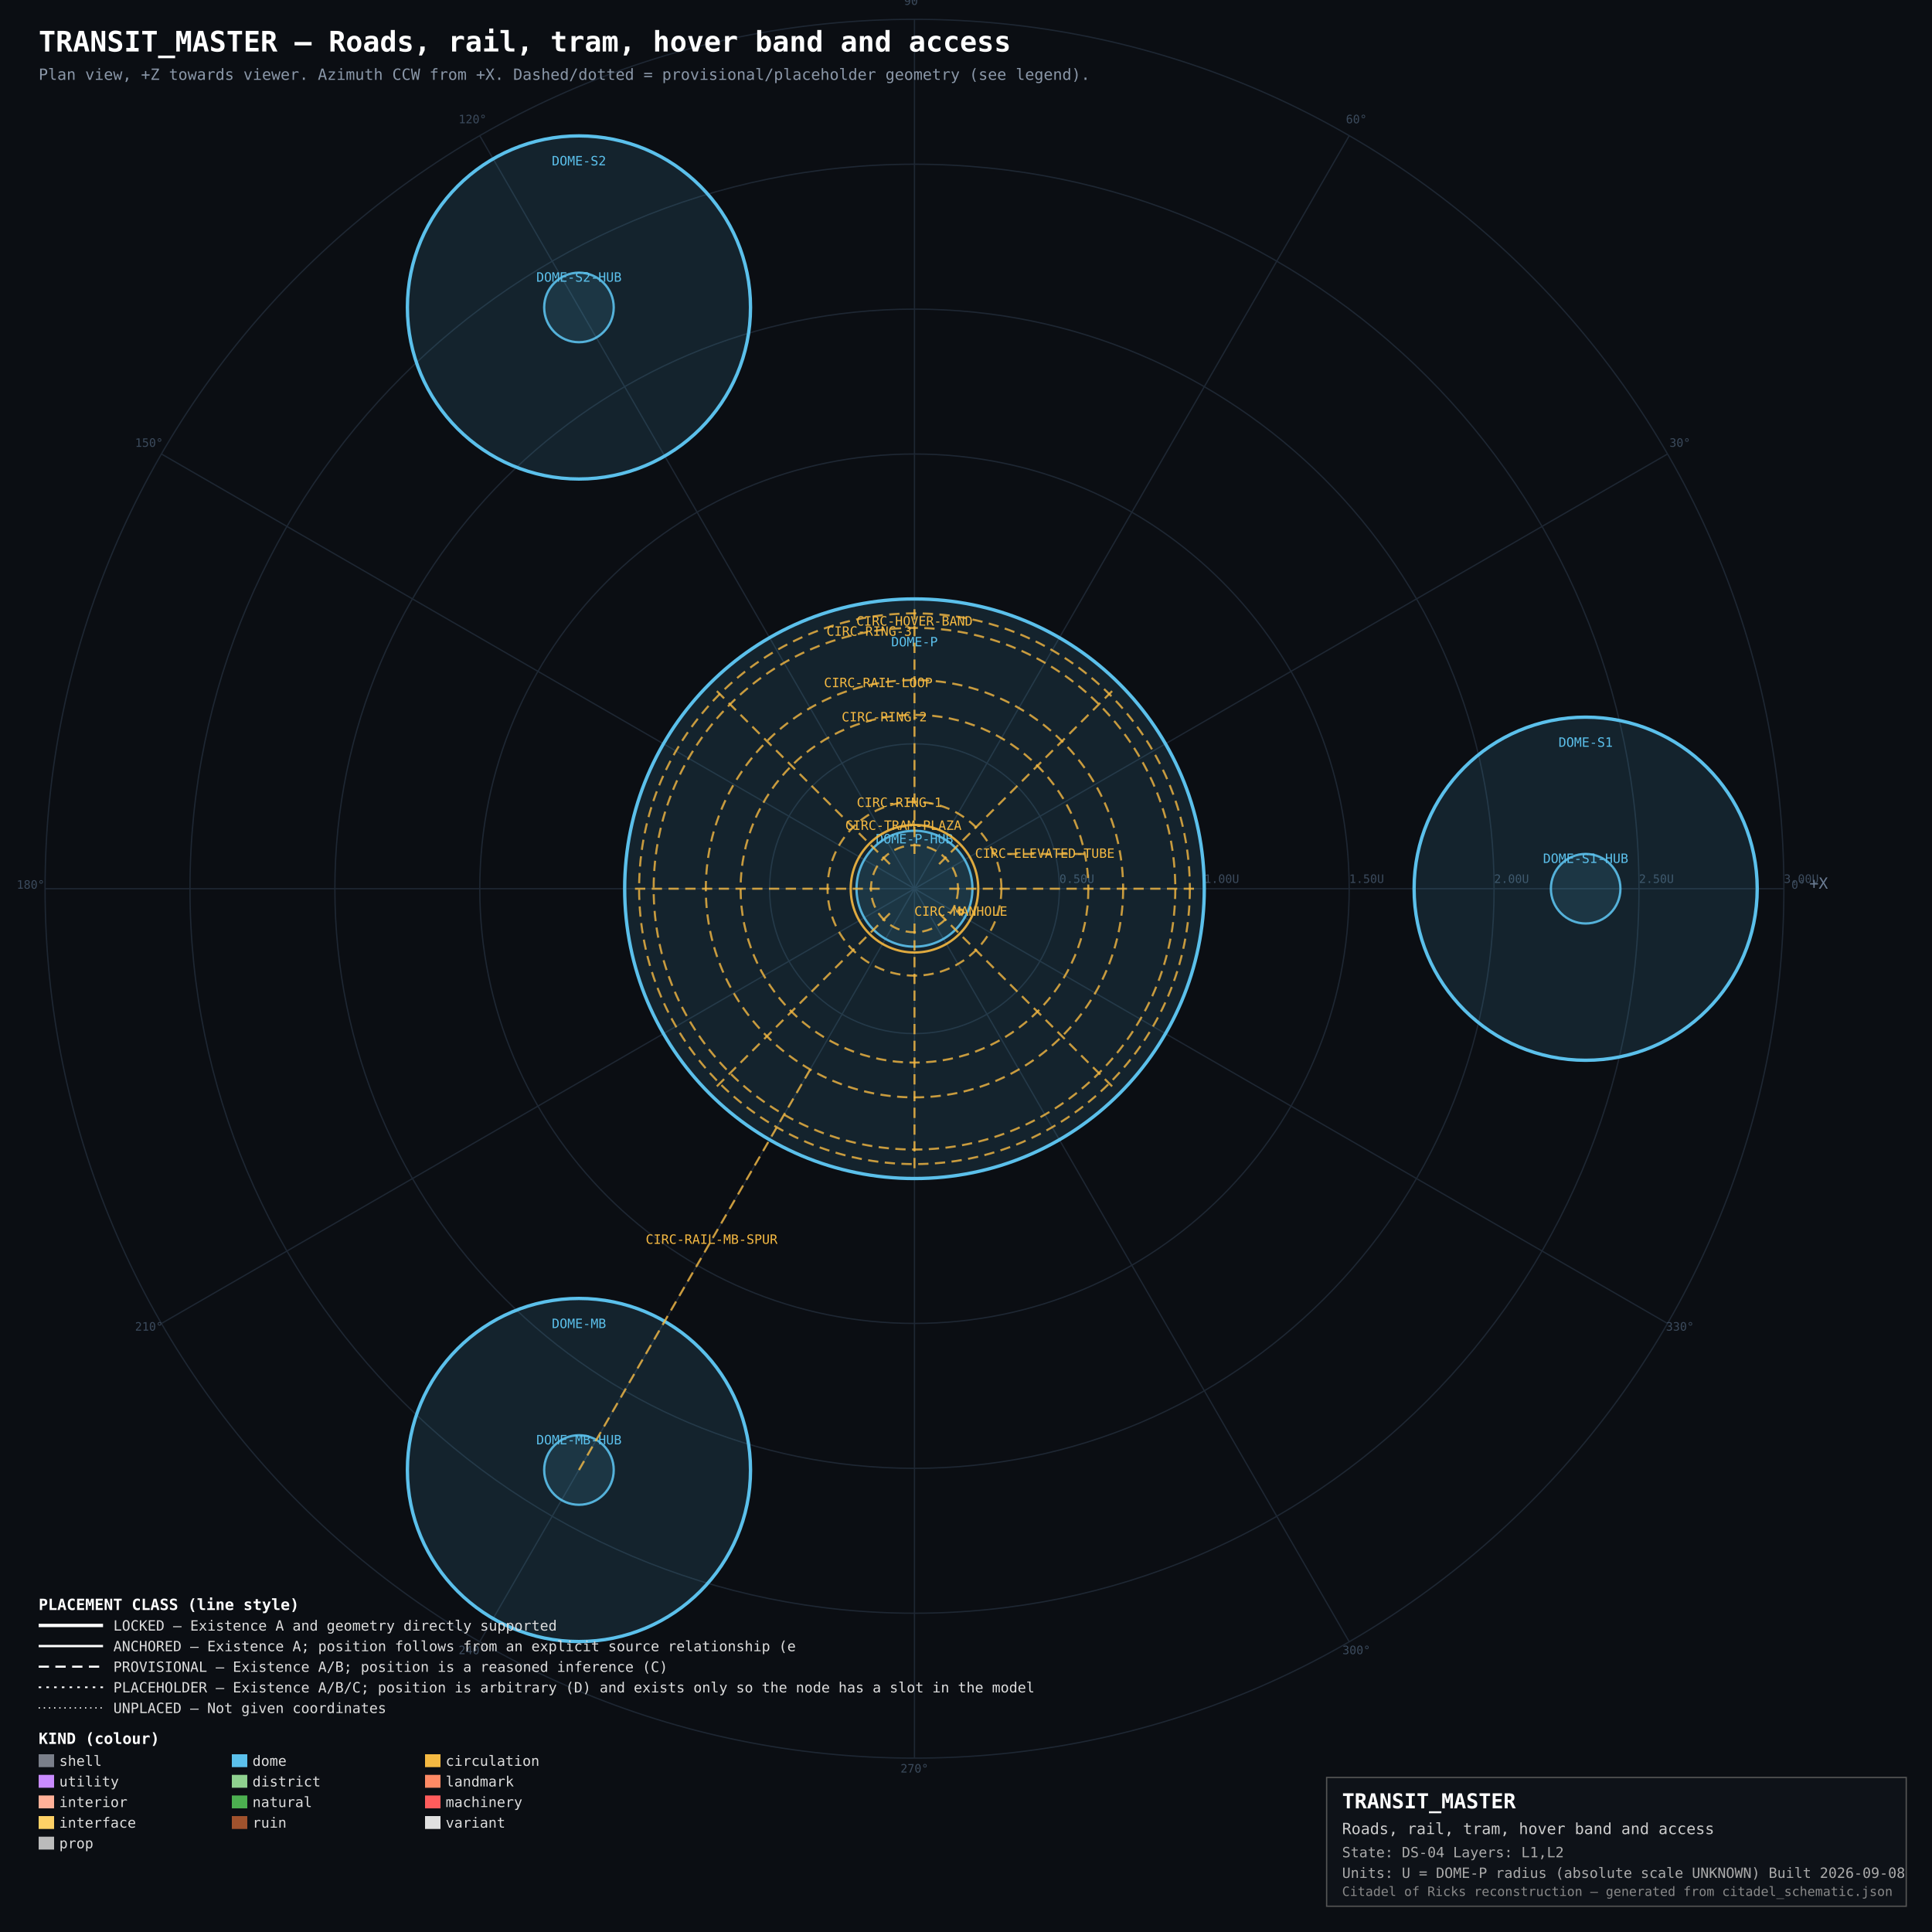
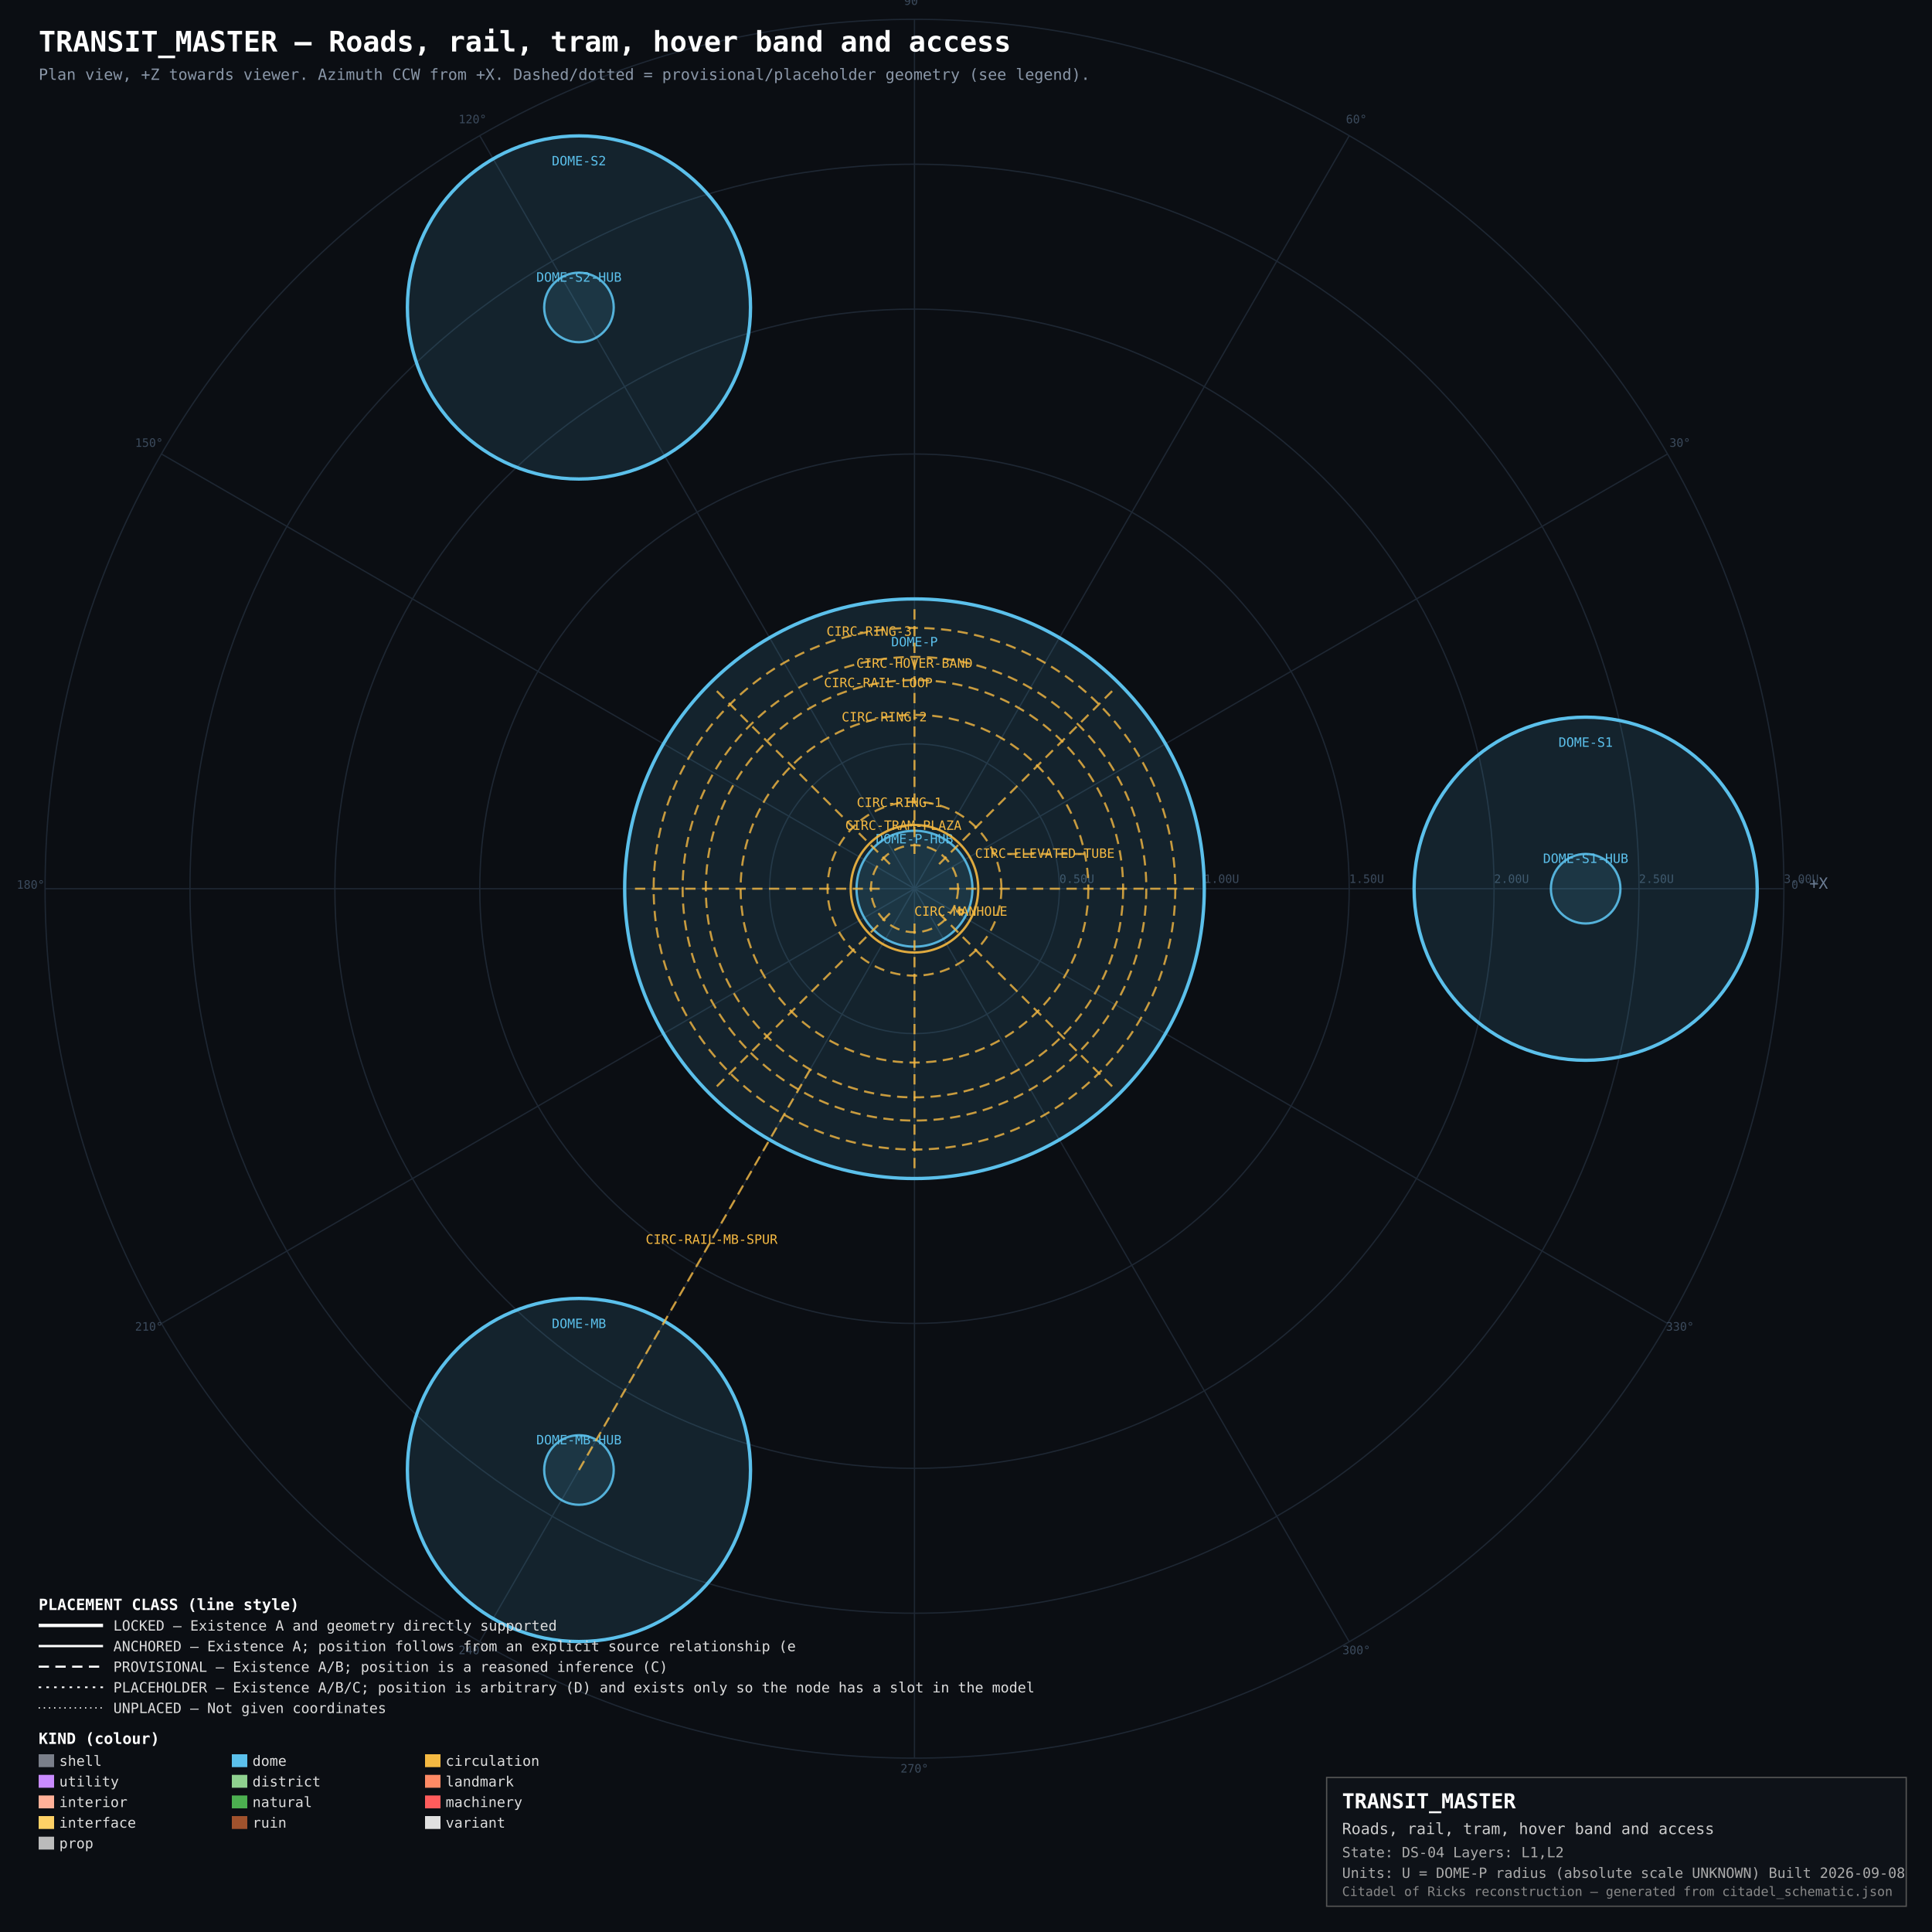
<svg xmlns="http://www.w3.org/2000/svg" width="1500" height="1500" viewBox="0 0 1500 1500" font-family="ui-monospace, Consolas, monospace">
  <rect width="1500" height="1500" fill="#0b0e13" />
  <circle cx="710.0" cy="690.0" r="112.5" stroke="#1e2733" stroke-width="1" fill="none" />
  <text x="822.5" y="685.5" font-size="9" text-anchor="start" fill="#3b4a5c" font-family="ui-monospace, Consolas, monospace">0.50U</text>
  <circle cx="710.0" cy="690.0" r="225.0" stroke="#1e2733" stroke-width="1" fill="none" />
  <text x="935.0" y="685.5" font-size="9" text-anchor="start" fill="#3b4a5c" font-family="ui-monospace, Consolas, monospace">1.00U</text>
  <circle cx="710.0" cy="690.0" r="337.5" stroke="#1e2733" stroke-width="1" fill="none" />
  <text x="1047.5" y="685.5" font-size="9" text-anchor="start" fill="#3b4a5c" font-family="ui-monospace, Consolas, monospace">1.50U</text>
  <circle cx="710.0" cy="690.0" r="450.0" stroke="#1e2733" stroke-width="1" fill="none" />
  <text x="1160.0" y="685.5" font-size="9" text-anchor="start" fill="#3b4a5c" font-family="ui-monospace, Consolas, monospace">2.00U</text>
  <circle cx="710.0" cy="690.0" r="562.5" stroke="#1e2733" stroke-width="1" fill="none" />
  <text x="1272.5" y="685.5" font-size="9" text-anchor="start" fill="#3b4a5c" font-family="ui-monospace, Consolas, monospace">2.50U</text>
  <circle cx="710.0" cy="690.0" r="675.0" stroke="#1e2733" stroke-width="1" fill="none" />
  <text x="1385.0" y="685.5" font-size="9" text-anchor="start" fill="#3b4a5c" font-family="ui-monospace, Consolas, monospace">3.00U</text>
  <line x1="710.0" y1="690.0" x2="1385.0" y2="690.0" stroke="#1e2733" stroke-width="1" />
  <text x="1396.2" y="690.0" font-size="9" text-anchor="middle" fill="#3b4a5c" font-family="ui-monospace, Consolas, monospace">0°</text>
  <line x1="710.0" y1="690.0" x2="1294.6" y2="352.5" stroke="#1e2733" stroke-width="1" />
  <text x="1304.3" y="346.9" font-size="9" text-anchor="middle" fill="#3b4a5c" font-family="ui-monospace, Consolas, monospace">30°</text>
  <line x1="710.0" y1="690.0" x2="1047.5" y2="105.4" stroke="#1e2733" stroke-width="1" />
  <text x="1053.1" y="95.7" font-size="9" text-anchor="middle" fill="#3b4a5c" font-family="ui-monospace, Consolas, monospace">60°</text>
  <line x1="710.0" y1="690.0" x2="710.0" y2="15.0" stroke="#1e2733" stroke-width="1" />
  <text x="710.0" y="3.8" font-size="9" text-anchor="middle" fill="#3b4a5c" font-family="ui-monospace, Consolas, monospace">90°</text>
  <line x1="710.0" y1="690.0" x2="372.5" y2="105.4" stroke="#1e2733" stroke-width="1" />
  <text x="366.9" y="95.7" font-size="9" text-anchor="middle" fill="#3b4a5c" font-family="ui-monospace, Consolas, monospace">120°</text>
  <line x1="710.0" y1="690.0" x2="125.4" y2="352.5" stroke="#1e2733" stroke-width="1" />
  <text x="115.7" y="346.9" font-size="9" text-anchor="middle" fill="#3b4a5c" font-family="ui-monospace, Consolas, monospace">150°</text>
  <line x1="710.0" y1="690.0" x2="35.0" y2="690.0" stroke="#1e2733" stroke-width="1" />
  <text x="23.8" y="690.0" font-size="9" text-anchor="middle" fill="#3b4a5c" font-family="ui-monospace, Consolas, monospace">180°</text>
  <line x1="710.0" y1="690.0" x2="125.4" y2="1027.5" stroke="#1e2733" stroke-width="1" />
  <text x="115.7" y="1033.1" font-size="9" text-anchor="middle" fill="#3b4a5c" font-family="ui-monospace, Consolas, monospace">210°</text>
  <line x1="710.0" y1="690.0" x2="372.5" y2="1274.6" stroke="#1e2733" stroke-width="1" />
  <text x="366.9" y="1284.3" font-size="9" text-anchor="middle" fill="#3b4a5c" font-family="ui-monospace, Consolas, monospace">240°</text>
  <line x1="710.0" y1="690.0" x2="710.0" y2="1365.0" stroke="#1e2733" stroke-width="1" />
  <text x="710.0" y="1376.2" font-size="9" text-anchor="middle" fill="#3b4a5c" font-family="ui-monospace, Consolas, monospace">270°</text>
  <line x1="710.0" y1="690.0" x2="1047.5" y2="1274.6" stroke="#1e2733" stroke-width="1" />
  <text x="1053.1" y="1284.3" font-size="9" text-anchor="middle" fill="#3b4a5c" font-family="ui-monospace, Consolas, monospace">300°</text>
  <line x1="710.0" y1="690.0" x2="1294.6" y2="1027.5" stroke="#1e2733" stroke-width="1" />
  <text x="1304.3" y="1033.1" font-size="9" text-anchor="middle" fill="#3b4a5c" font-family="ui-monospace, Consolas, monospace">330°</text>
  <text x="1412.0" y="690.0" font-size="12" text-anchor="middle" fill="#6b7c93" font-family="ui-monospace, Consolas, monospace">+X</text>
  <text x="710.0" y="-12.0" font-size="12" text-anchor="middle" fill="#6b7c93" font-family="ui-monospace, Consolas, monospace">+Y</text>
  <text x="30" y="40" font-size="22" fill="#fff" font-weight="bold">TRANSIT_MASTER — Roads, rail, tram, hover band and access</text>
  <text x="30" y="62" font-size="12" fill="#8a97a8">Plan view, +Z towards viewer. Azimuth CCW from +X. Dashed/dotted = provisional/placeholder geometry (see legend).</text>
  <circle cx="710.0" cy="690.0" r="225.0" stroke="#5bc0eb" stroke-width="2.6" stroke-opacity="1.0" fill="#5bc0eb" fill-opacity="0.12" />
  <text x="710.0" y="501.8" font-size="10" text-anchor="middle" fill="#5bc0eb" font-family="ui-monospace, Consolas, monospace">DOME-P</text>
  <circle cx="1231.1" cy="690.0" r="133.2" stroke="#5bc0eb" stroke-width="2.6" stroke-opacity="1.0" fill="#5bc0eb" fill-opacity="0.12" />
  <text x="1231.1" y="579.8" font-size="10" text-anchor="middle" fill="#5bc0eb" font-family="ui-monospace, Consolas, monospace">DOME-S1</text>
  <circle cx="449.5" cy="238.7" r="133.2" stroke="#5bc0eb" stroke-width="2.6" stroke-opacity="1.0" fill="#5bc0eb" fill-opacity="0.12" />
  <text x="449.5" y="128.4" font-size="10" text-anchor="middle" fill="#5bc0eb" font-family="ui-monospace, Consolas, monospace">DOME-S2</text>
  <circle cx="449.5" cy="1141.3" r="133.2" stroke="#5bc0eb" stroke-width="2.6" stroke-opacity="1.0" fill="#5bc0eb" fill-opacity="0.12" />
  <text x="449.5" y="1031.1" font-size="10" text-anchor="middle" fill="#5bc0eb" font-family="ui-monospace, Consolas, monospace">DOME-MB</text>
  <circle cx="710.0" cy="690.0" r="45.0" stroke="#5bc0eb" stroke-width="1.8" stroke-opacity="0.9" fill="#5bc0eb" fill-opacity="0.12" />
  <text x="710.0" y="654.8" font-size="10" text-anchor="middle" fill="#5bc0eb" font-family="ui-monospace, Consolas, monospace">DOME-P-HUB</text>
  <circle cx="1231.1" cy="690.0" r="27.0" stroke="#5bc0eb" stroke-width="1.8" stroke-opacity="0.9" fill="#5bc0eb" fill-opacity="0.12" />
  <text x="1231.1" y="670.0" font-size="10" text-anchor="middle" fill="#5bc0eb" font-family="ui-monospace, Consolas, monospace">DOME-S1-HUB</text>
  <circle cx="449.5" cy="238.7" r="27.0" stroke="#5bc0eb" stroke-width="1.8" stroke-opacity="0.9" fill="#5bc0eb" fill-opacity="0.12" />
  <text x="449.5" y="218.7" font-size="10" text-anchor="middle" fill="#5bc0eb" font-family="ui-monospace, Consolas, monospace">DOME-S2-HUB</text>
  <circle cx="449.5" cy="1141.3" r="27.0" stroke="#5bc0eb" stroke-width="1.8" stroke-opacity="0.9" fill="#5bc0eb" fill-opacity="0.12" />
  <text x="449.5" y="1121.4" font-size="10" text-anchor="middle" fill="#5bc0eb" font-family="ui-monospace, Consolas, monospace">DOME-MB-HUB</text>
  <circle cx="710.0" cy="690.0" r="67.5" stroke="#f5b942" stroke-width="1.6" stroke-opacity="0.8" stroke-dasharray="8,5" fill="none" />
  <text x="698.3" y="626.5" font-size="10" text-anchor="middle" fill="#f5b942" font-family="ui-monospace, Consolas, monospace">CIRC-RING-1</text>
  <circle cx="710.0" cy="690.0" r="135.0" stroke="#f5b942" stroke-width="1.6" stroke-opacity="0.8" stroke-dasharray="8,5" fill="none" />
  <text x="686.6" y="560.1" font-size="10" text-anchor="middle" fill="#f5b942" font-family="ui-monospace, Consolas, monospace">CIRC-RING-2</text>
  <circle cx="710.0" cy="690.0" r="202.5" stroke="#f5b942" stroke-width="1.6" stroke-opacity="0.8" stroke-dasharray="8,5" fill="none" />
  <text x="674.8" y="493.6" font-size="10" text-anchor="middle" fill="#f5b942" font-family="ui-monospace, Consolas, monospace">CIRC-RING-3</text>
  <line x1="737.0" y1="690.0" x2="930.5" y2="690.0" stroke="#f5b942" stroke-width="1.6" stroke-opacity="0.8" stroke-dasharray="8,5" fill="none" />
  <line x1="729.1" y1="670.9" x2="865.9" y2="534.1" stroke="#f5b942" stroke-width="1.6" stroke-opacity="0.8" stroke-dasharray="8,5" fill="none" />
  <line x1="710.0" y1="663.0" x2="710.0" y2="469.5" stroke="#f5b942" stroke-width="1.6" stroke-opacity="0.8" stroke-dasharray="8,5" fill="none" />
  <line x1="690.9" y1="670.9" x2="554.1" y2="534.1" stroke="#f5b942" stroke-width="1.6" stroke-opacity="0.8" stroke-dasharray="8,5" fill="none" />
  <line x1="683.0" y1="690.0" x2="489.5" y2="690.0" stroke="#f5b942" stroke-width="1.6" stroke-opacity="0.8" stroke-dasharray="8,5" fill="none" />
  <line x1="690.9" y1="709.1" x2="554.1" y2="845.9" stroke="#f5b942" stroke-width="1.6" stroke-opacity="0.8" stroke-dasharray="8,5" fill="none" />
  <line x1="710.0" y1="717.0" x2="710.0" y2="910.5" stroke="#f5b942" stroke-width="1.6" stroke-opacity="0.8" stroke-dasharray="8,5" fill="none" />
  <line x1="729.1" y1="709.1" x2="865.9" y2="845.9" stroke="#f5b942" stroke-width="1.6" stroke-opacity="0.8" stroke-dasharray="8,5" fill="none" />
  <circle cx="710.0" cy="690.0" r="162.0" stroke="#f5b942" stroke-width="1.6" stroke-opacity="0.8" stroke-dasharray="8,5" fill="none" />
  <text x="681.9" y="533.5" font-size="10" text-anchor="middle" fill="#f5b942" font-family="ui-monospace, Consolas, monospace">CIRC-RAIL-LOOP</text>
  <polyline points="629.0,830.4 603.1,875.2 597.5,884.9 552.5,962.7 516.0,1025.9 449.5,1141.3" stroke="#f5b942" stroke-width="1.6" stroke-opacity="0.8" stroke-dasharray="8,5" fill="none" />
  <text x="552.5" y="965.7" font-size="10" text-anchor="middle" fill="#f5b942" font-family="ui-monospace, Consolas, monospace">CIRC-RAIL-MB-SPUR</text>
  <circle cx="710.0" cy="690.0" r="49.5" stroke="#f5b942" stroke-width="1.8" stroke-opacity="0.9" fill="none" />
  <text x="701.4" y="644.3" font-size="10" text-anchor="middle" fill="#f5b942" font-family="ui-monospace, Consolas, monospace">CIRC-TRAM-PLAZA</text>
-   <circle cx="710.0" cy="690.0" r="213.8" stroke="#f5b942" stroke-width="1.6" stroke-opacity="0.8" stroke-dasharray="8,5" fill="none" />
+   <circle cx="710.0" cy="690.0" r="180.0" stroke="#f5b942" stroke-width="1.6" stroke-opacity="0.8" stroke-dasharray="8,5" fill="none" />
  <circle cx="710.0" cy="690.0" r="33.8" stroke="#f5b942" stroke-width="1.6" stroke-opacity="0.8" stroke-dasharray="8,5" fill="none" />
-   <text x="710.0" y="485.7" font-size="10" text-anchor="middle" fill="#f5b942" font-family="ui-monospace, Consolas, monospace">CIRC-HOVER-BAND</text>
+   <text x="710.0" y="518.4" font-size="10" text-anchor="middle" fill="#f5b942" font-family="ui-monospace, Consolas, monospace">CIRC-HOVER-BAND</text>
  <circle cx="746.0" cy="708.0" r="1.8" stroke="#f5b942" stroke-width="1.8" stroke-opacity="0.9" fill="#f5b942" fill-opacity="0.12" />
  <text x="746.0" y="711.0" font-size="10" text-anchor="middle" fill="#f5b942" font-family="ui-monospace, Consolas, monospace">CIRC-MANHOLE</text>
  <polyline points="782.0,663.0 811.2,663.0 845.0,663.0" stroke="#f5b942" stroke-width="1.6" stroke-opacity="0.8" stroke-dasharray="8,5" fill="none" />
  <text x="811.2" y="666.0" font-size="10" text-anchor="middle" fill="#f5b942" font-family="ui-monospace, Consolas, monospace">CIRC-ELEVATED-TUBE</text>
  <text x="30" y="1250" font-size="12" fill="#fff" font-family="ui-monospace, Consolas, monospace" font-weight="bold">PLACEMENT CLASS (line style)</text>
  <line x1="30" y1="1262" x2="80" y2="1262" stroke="#fff" stroke-width="2.6" />
  <text x="88" y="1266" font-size="11" fill="#ddd" font-family="ui-monospace, Consolas, monospace">LOCKED — Existence A and geometry directly supported</text>
  <line x1="30" y1="1278" x2="80" y2="1278" stroke="#fff" stroke-width="1.8" />
  <text x="88" y="1282" font-size="11" fill="#ddd" font-family="ui-monospace, Consolas, monospace">ANCHORED — Existence A; position follows from an explicit source relationship (e</text>
  <line x1="30" y1="1294" x2="80" y2="1294" stroke="#fff" stroke-width="1.6" stroke-dasharray="8,5" />
  <text x="88" y="1298" font-size="11" fill="#ddd" font-family="ui-monospace, Consolas, monospace">PROVISIONAL — Existence A/B; position is a reasoned inference (C)</text>
  <line x1="30" y1="1310" x2="80" y2="1310" stroke="#fff" stroke-width="1.3" stroke-dasharray="2,4" />
  <text x="88" y="1314" font-size="11" fill="#ddd" font-family="ui-monospace, Consolas, monospace">PLACEHOLDER — Existence A/B/C; position is arbitrary (D) and exists only so the node has a slot in the model</text>
  <line x1="30" y1="1326" x2="80" y2="1326" stroke="#fff" stroke-width="1.0" stroke-dasharray="1,3" />
  <text x="88" y="1330" font-size="11" fill="#ddd" font-family="ui-monospace, Consolas, monospace">UNPLACED — Not given coordinates</text>
  <text x="30" y="1354" font-size="12" fill="#fff" font-family="ui-monospace, Consolas, monospace" font-weight="bold">KIND (colour)</text>
  <rect x="30" y="1362" width="12" height="10" fill="#7a7f8a" />
  <text x="46" y="1371" font-size="11" fill="#ddd" font-family="ui-monospace, Consolas, monospace">shell</text>
  <rect x="180" y="1362" width="12" height="10" fill="#5bc0eb" />
  <text x="196" y="1371" font-size="11" fill="#ddd" font-family="ui-monospace, Consolas, monospace">dome</text>
  <rect x="330" y="1362" width="12" height="10" fill="#f5b942" />
  <text x="346" y="1371" font-size="11" fill="#ddd" font-family="ui-monospace, Consolas, monospace">circulation</text>
  <rect x="30" y="1378" width="12" height="10" fill="#c98bff" />
  <text x="46" y="1387" font-size="11" fill="#ddd" font-family="ui-monospace, Consolas, monospace">utility</text>
  <rect x="180" y="1378" width="12" height="10" fill="#8fd18f" />
  <text x="196" y="1387" font-size="11" fill="#ddd" font-family="ui-monospace, Consolas, monospace">district</text>
  <rect x="330" y="1378" width="12" height="10" fill="#ff8a65" />
  <text x="346" y="1387" font-size="11" fill="#ddd" font-family="ui-monospace, Consolas, monospace">landmark</text>
  <rect x="30" y="1394" width="12" height="10" fill="#ffb199" />
  <text x="46" y="1403" font-size="11" fill="#ddd" font-family="ui-monospace, Consolas, monospace">interior</text>
  <rect x="180" y="1394" width="12" height="10" fill="#4caf50" />
  <text x="196" y="1403" font-size="11" fill="#ddd" font-family="ui-monospace, Consolas, monospace">natural</text>
  <rect x="330" y="1394" width="12" height="10" fill="#ff5c5c" />
  <text x="346" y="1403" font-size="11" fill="#ddd" font-family="ui-monospace, Consolas, monospace">machinery</text>
  <rect x="30" y="1410" width="12" height="10" fill="#ffd166" />
  <text x="46" y="1419" font-size="11" fill="#ddd" font-family="ui-monospace, Consolas, monospace">interface</text>
  <rect x="180" y="1410" width="12" height="10" fill="#a0522d" />
  <text x="196" y="1419" font-size="11" fill="#ddd" font-family="ui-monospace, Consolas, monospace">ruin</text>
  <rect x="330" y="1410" width="12" height="10" fill="#e0e0e0" />
  <text x="346" y="1419" font-size="11" fill="#ddd" font-family="ui-monospace, Consolas, monospace">variant</text>
  <rect x="30" y="1426" width="12" height="10" fill="#bbbbbb" />
  <text x="46" y="1435" font-size="11" fill="#ddd" font-family="ui-monospace, Consolas, monospace">prop</text>
  <rect x="1030" y="1380" width="450" height="100" fill="#0e1218" stroke="#555" />
  <text x="1042" y="1404" font-size="16" fill="#fff" font-family="ui-monospace, Consolas, monospace" font-weight="bold">TRANSIT_MASTER</text>
  <text x="1042" y="1424" font-size="12" fill="#ccc" font-family="ui-monospace, Consolas, monospace">Roads, rail, tram, hover band and access</text>
  <text x="1042" y="1442" font-size="11" fill="#aaa" font-family="ui-monospace, Consolas, monospace">State: DS-04   Layers: L1,L2</text>
  <text x="1042" y="1458" font-size="11" fill="#aaa" font-family="ui-monospace, Consolas, monospace">Units: U = DOME-P radius (absolute scale UNKNOWN)   Built 2026-09-08</text>
  <text x="1042" y="1472" font-size="10" fill="#888" font-family="ui-monospace, Consolas, monospace">Citadel of Ricks reconstruction — generated from citadel_schematic.json</text>
</svg>
